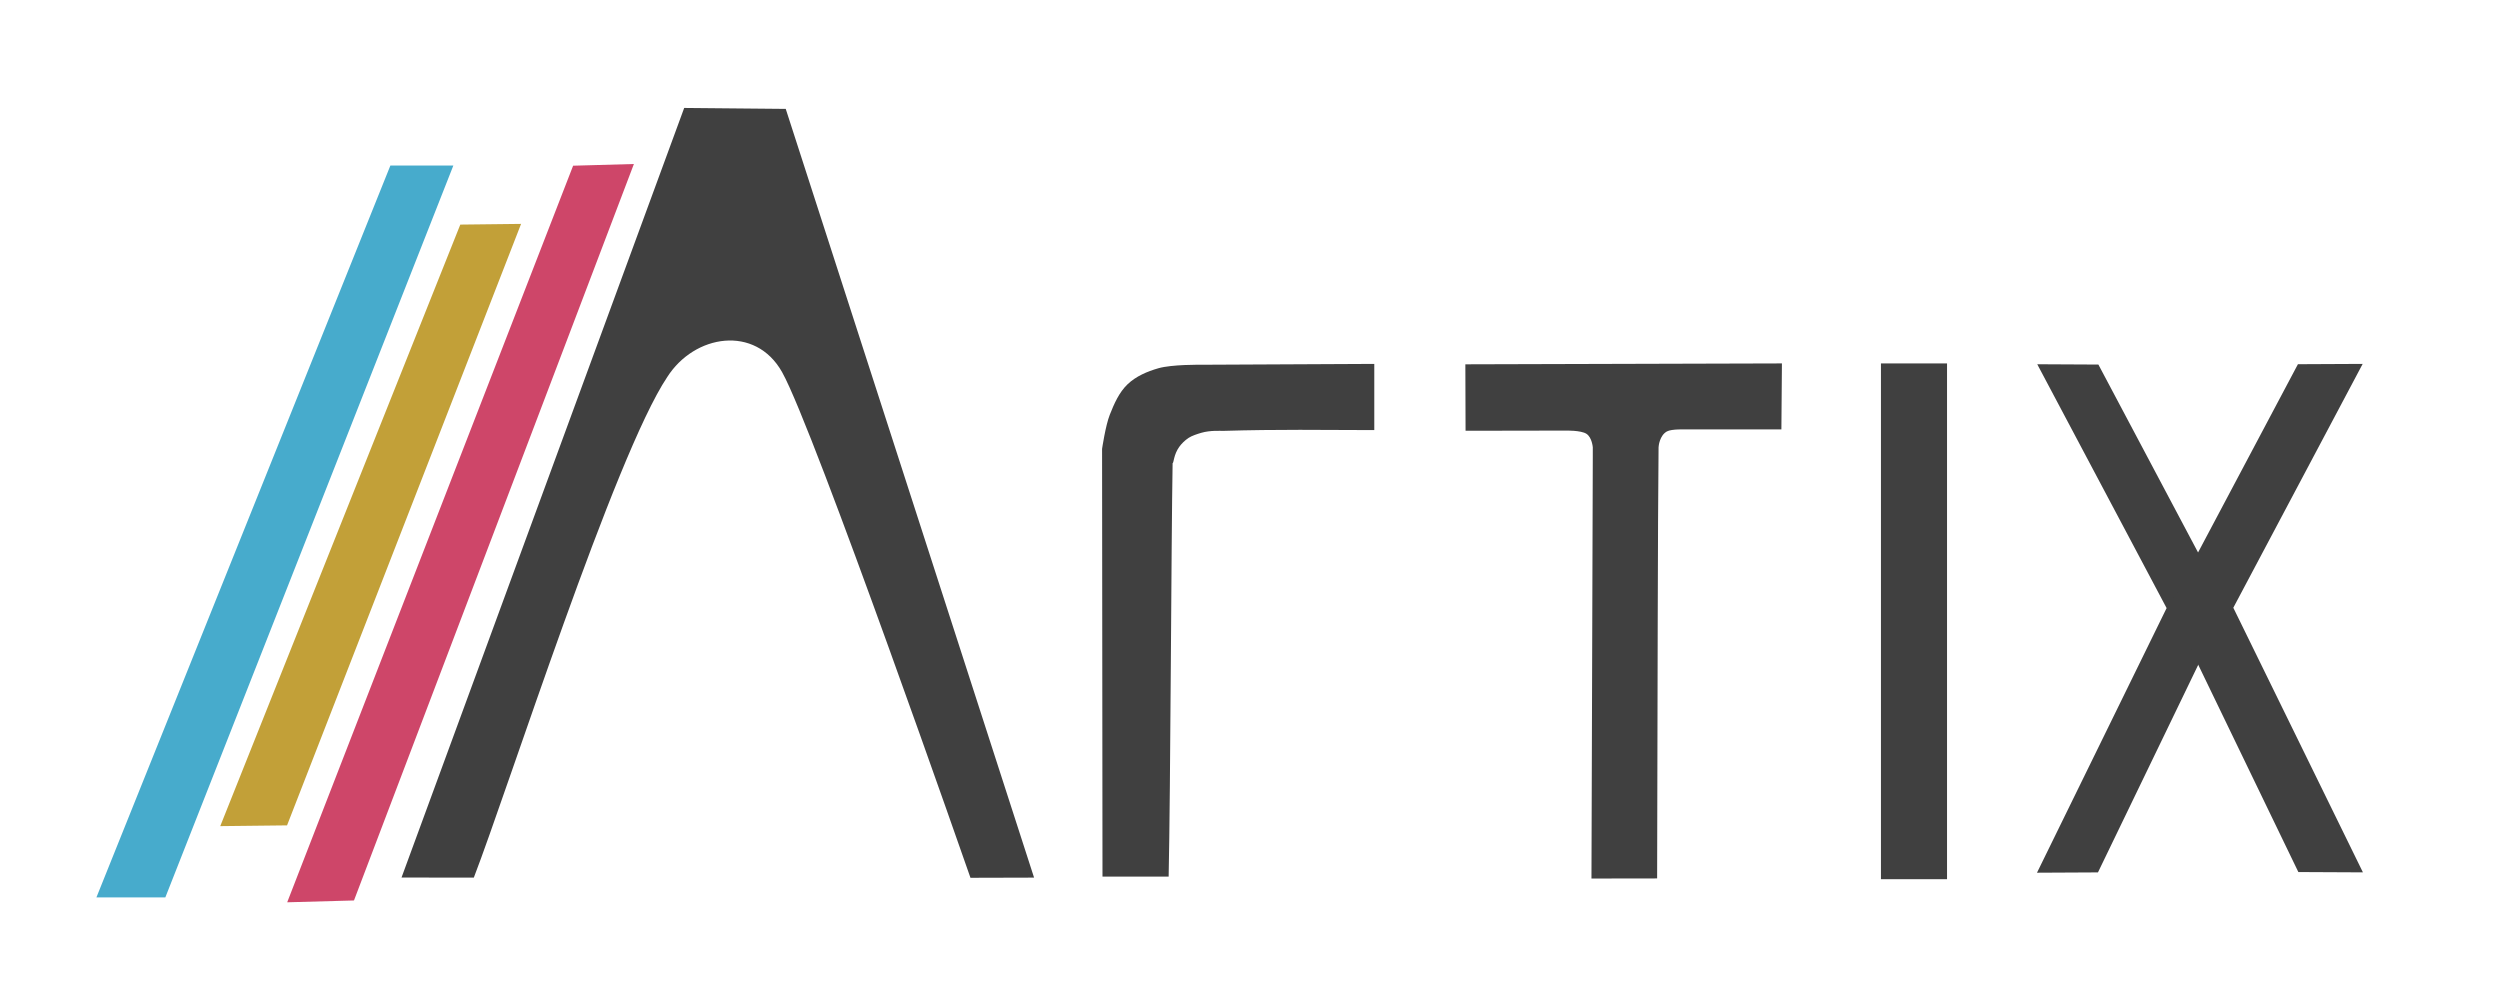
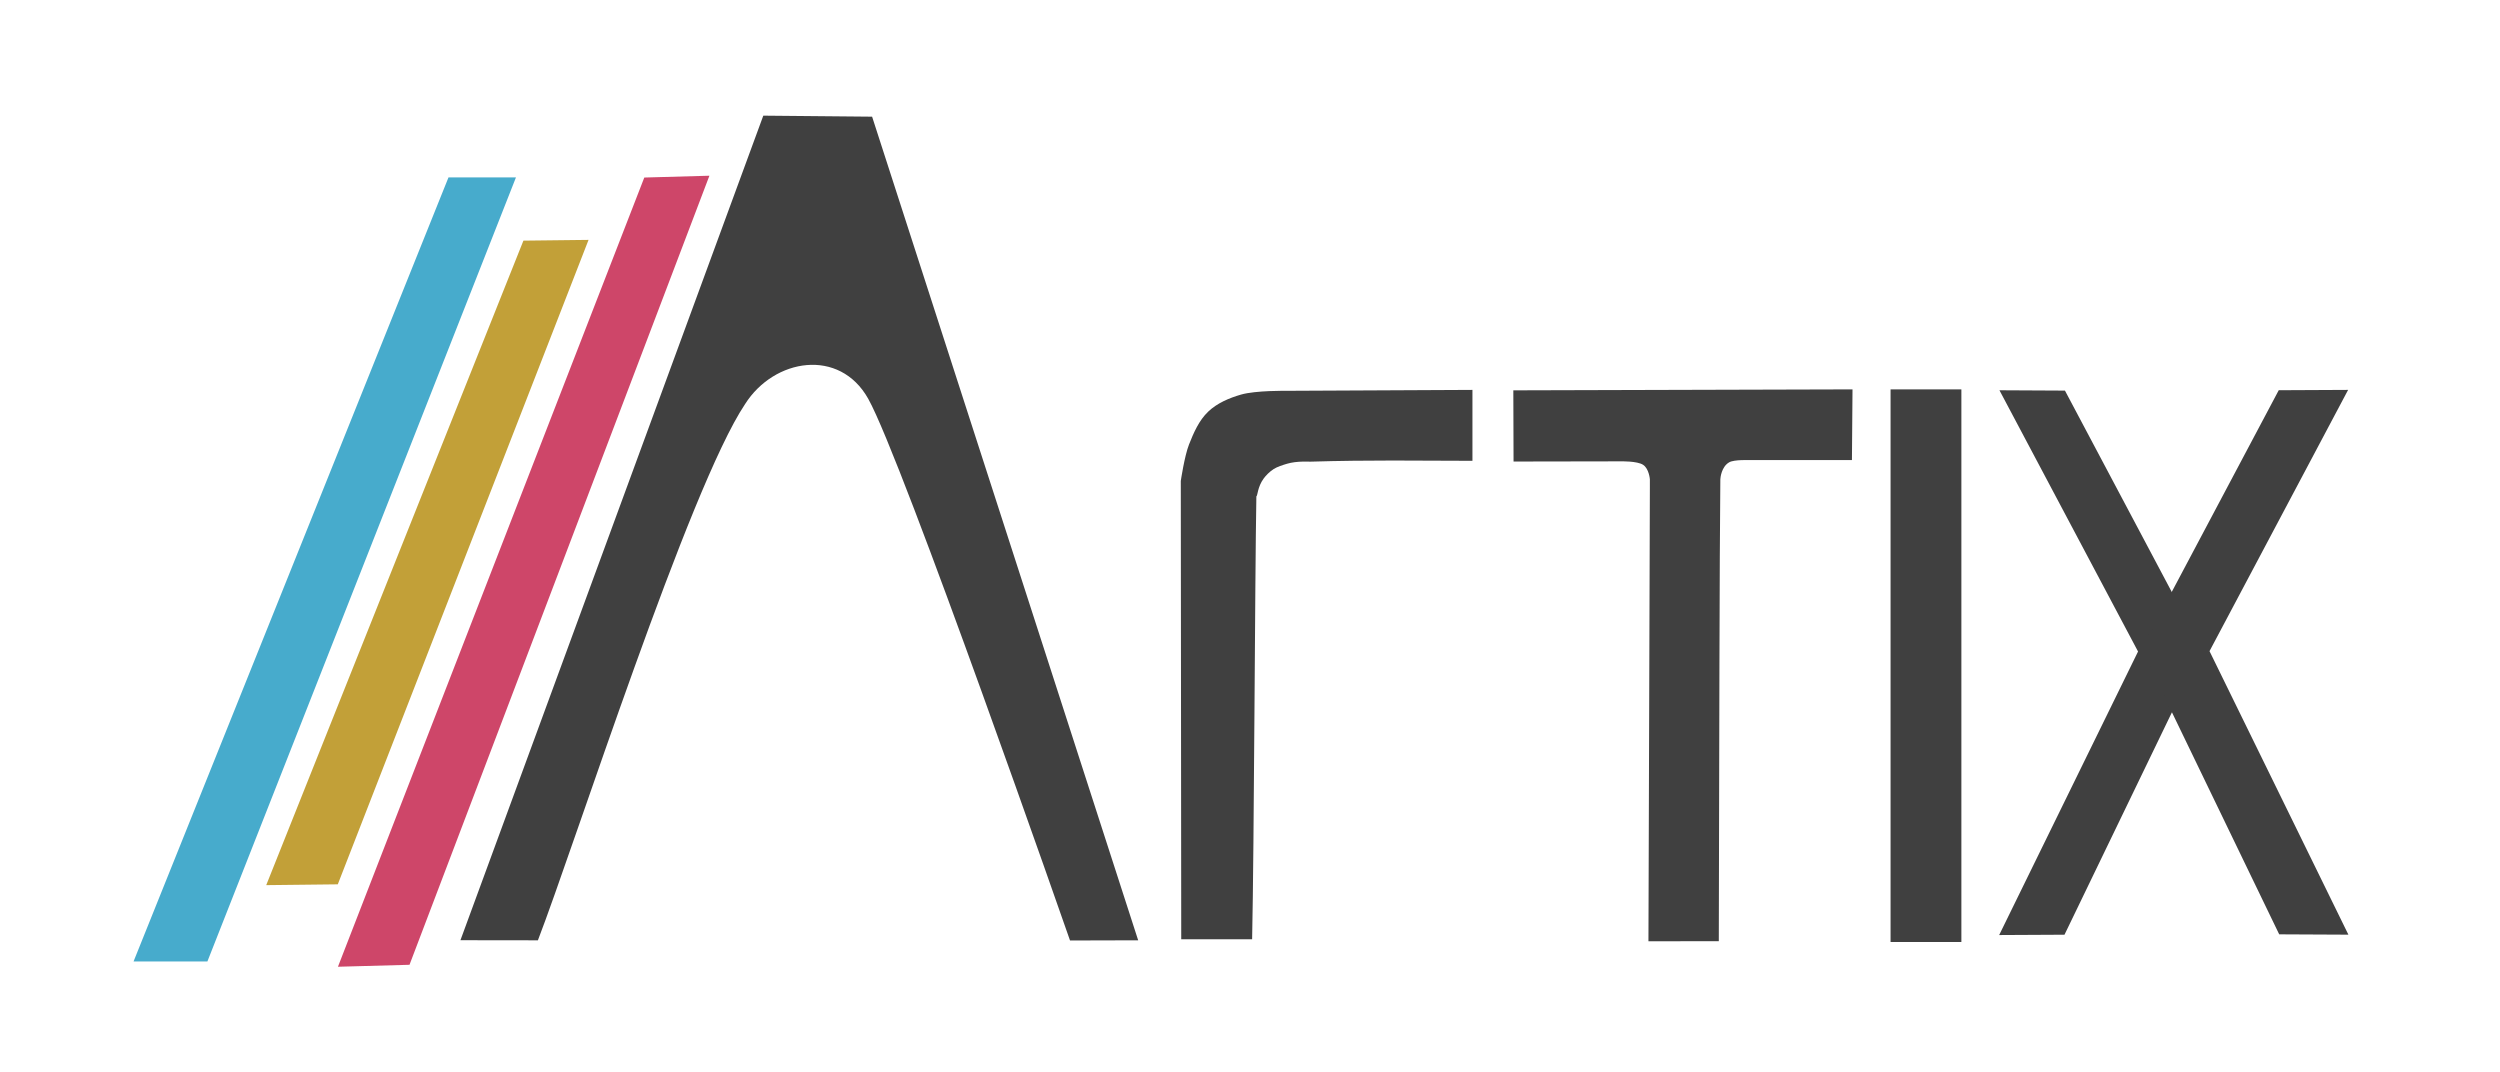
- <svg xmlns="http://www.w3.org/2000/svg" width="750mm" height="300mm" viewBox="0 0 750 300" version="1.1" id="svg8">
+ <svg xmlns="http://www.w3.org/2000/svg" width="700mm" height="300mm" viewBox="0 0 700 300" version="1.1" id="svg8">
  <defs id="defs2" />
  <g id="layer1" transform="translate(0,3)">
-     <path style="fill:#47abcc;fill-opacity:1;stroke:none;stroke-width:0.293px;stroke-linecap:butt;stroke-linejoin:miter;stroke-opacity:1" d="m 117.113,46.667 h 18.89 L 49.602,266.217 H 28.925 Z" id="path828" />
-     <path style="fill:#c2a038;fill-opacity:1;stroke:none;stroke-width:0.294px;stroke-linecap:butt;stroke-linejoin:miter;stroke-opacity:1" d="M 138.089,64.378 156.326,64.167 86.115,244.613 66.075,244.839 Z" id="path828-8" />
-     <path style="fill:#ce4669;fill-opacity:1;stroke:none;stroke-width:0.294px;stroke-linecap:butt;stroke-linejoin:miter;stroke-opacity:1" d="m 171.936,46.711 18.233,-0.511 -83.975,220.941 -20.035,0.547 z" id="path828-8-0" />
-     <path style="fill:#404040;fill-opacity:1;stroke:none;stroke-width:0.294px;stroke-linecap:butt;stroke-linejoin:miter;stroke-opacity:1" d="m 205.257,29.384 30.464,0.284 74.5,230.617 -19.081,0.052 c 0,0 -46.935,-134.632 -56.509,-151.69 -8.026,-14.3 -26.329,-11.334 -34.472,1.489 -15.67,23.388 -47.729,123.471 -58.013,150.151 l -21.69,-0.028 z" id="path828-8-0-1" />
+     <path style="fill:#47abcc;fill-opacity:1;stroke:none;stroke-width:0.293px;stroke-linecap:butt;stroke-linejoin:miter;stroke-opacity:1" d="m 125.58,46.667 h 18.89 L 58.069,266.217 h -20.677 z" id="path828" />
+     <path style="fill:#c2a038;fill-opacity:1;stroke:none;stroke-width:0.294px;stroke-linecap:butt;stroke-linejoin:miter;stroke-opacity:1" d="M 146.556,64.378 164.793,64.167 94.581,244.613 74.542,244.839 Z" id="path828-8" />
+     <path style="fill:#ce4669;fill-opacity:1;stroke:none;stroke-width:0.294px;stroke-linecap:butt;stroke-linejoin:miter;stroke-opacity:1" d="m 180.403,46.711 18.233,-0.511 -83.975,220.941 -20.035,0.547 z" id="path828-8-0" />
+     <path style="fill:#404040;fill-opacity:1;stroke:none;stroke-width:0.294px;stroke-linecap:butt;stroke-linejoin:miter;stroke-opacity:1" d="m 213.724,29.384 30.464,0.284 74.5,230.617 -19.081,0.052 c 0,0 -46.935,-134.632 -56.509,-151.69 -8.026,-14.3 -26.329,-11.334 -34.472,1.489 -15.67,23.388 -47.729,123.471 -58.013,150.151 l -21.69,-0.028 z" id="path828-8-0-1" />
    <path style="fill:#404040;fill-opacity:1;stroke:none;stroke-width:0.542px;stroke-linecap:butt;stroke-linejoin:miter;stroke-opacity:1" d="m 338.299,112.254 c -2.572,2.447 -4.071,5.893 -5.372,9.196 -1.28,3.248 -2.305,10.217 -2.305,10.217 l 0.125,128.322 h 19.848 c 0.561,-25.858 0.777,-100.844 1.189,-124.035 0.35,-0.016 0.302,-2.574 2.006,-4.919 0.683,-0.94 1.648,-1.919 2.822,-2.69 0.967,-0.635 2.593,-1.152 3.759,-1.496 2.752,-0.812 5.979,-0.568 6.514,-0.584 16.711,-0.497 29.707,-0.271 45.4,-0.236 v -19.858 l -52.068,0.256 c 0,0 -8.632,-0.125 -12.72,1.053 -3.319,0.957 -6.695,2.393 -9.198,4.774 z" id="path820" />
-     <path style="fill:#404040;fill-opacity:1;stroke:none;stroke-width:0.542px;stroke-linecap:butt;stroke-linejoin:miter;stroke-opacity:1" d="m 477.838,133.831 -0.398,126.728 19.699,-0.03 c 0.133,-53.838 0.195,-107.512 0.431,-129.307 0.005,-0.404 0.3,-3.556 2.495,-4.786 1.441,-0.807 5.644,-0.593 6.214,-0.611 l 28.138,9.3e-4 0.161,-19.8 -94.971,0.269 0.062,19.935 30.016,-0.054 c 0,0 4.585,-0.122 6.255,0.969 1.669,1.091 1.898,4.039 1.898,4.039 z" id="path822" />
-     <path style="fill:#404040;fill-opacity:1;stroke:none;stroke-width:0.542px;stroke-linecap:butt;stroke-linejoin:miter;stroke-opacity:1" d="m 611.175,106.274 38.807,73.154 -38.886,79.385 18.292,-0.094 38.577,-79.864 -38.449,-72.487 z" id="path839" />
-     <rect style="opacity:1;fill:#404040;fill-opacity:1;fill-rule:nonzero;stroke:none;stroke-width:0.725;stroke-miterlimit:4;stroke-dasharray:none;stroke-dashoffset:24.5;stroke-opacity:1" id="rect858" width="19.829" height="154.73" x="564.283" y="106.028" ry="0" />
-     <path style="fill:#404040;fill-opacity:1;stroke:none;stroke-width:0.542px;stroke-linecap:butt;stroke-linejoin:miter;stroke-opacity:1" d="m 708.801,106.169 -38.807,73.154 38.886,79.385 -19.375,-0.094 -38.577,-79.864 38.449,-72.487 z" id="path839-2" />
+     <path style="fill:#404040;fill-opacity:1;stroke:none;stroke-width:0.542px;stroke-linecap:butt;stroke-linejoin:miter;stroke-opacity:1" d="m 461.963,133.831 -0.398,126.728 19.699,-0.03 c 0.133,-53.838 0.195,-107.512 0.431,-129.307 0.005,-0.404 0.3,-3.556 2.495,-4.786 1.441,-0.807 5.644,-0.593 6.214,-0.611 l 28.138,9.3e-4 0.161,-19.8 -94.971,0.269 0.062,19.935 30.016,-0.054 c 0,0 4.585,-0.122 6.255,0.969 1.669,1.091 1.898,4.039 1.898,4.039 z" id="path822" />
+     <path style="fill:#404040;fill-opacity:1;stroke:none;stroke-width:0.542px;stroke-linecap:butt;stroke-linejoin:miter;stroke-opacity:1" d="m 559.845,106.274 38.807,73.154 -38.886,79.385 18.292,-0.094 38.577,-79.864 -38.449,-72.487 z" id="path839" />
+     <rect style="opacity:1;fill:#404040;fill-opacity:1;fill-rule:nonzero;stroke:none;stroke-width:0.725;stroke-miterlimit:4;stroke-dasharray:none;stroke-dashoffset:24.5;stroke-opacity:1" id="rect858" width="19.829" height="154.73" x="529.357" y="106.028" ry="0" />
+     <path style="fill:#404040;fill-opacity:1;stroke:none;stroke-width:0.542px;stroke-linecap:butt;stroke-linejoin:miter;stroke-opacity:1" d="m 657.471,106.169 -38.807,73.154 38.886,79.385 -19.375,-0.094 -38.577,-79.864 38.449,-72.487 z" id="path839-2" />
  </g>
</svg>
